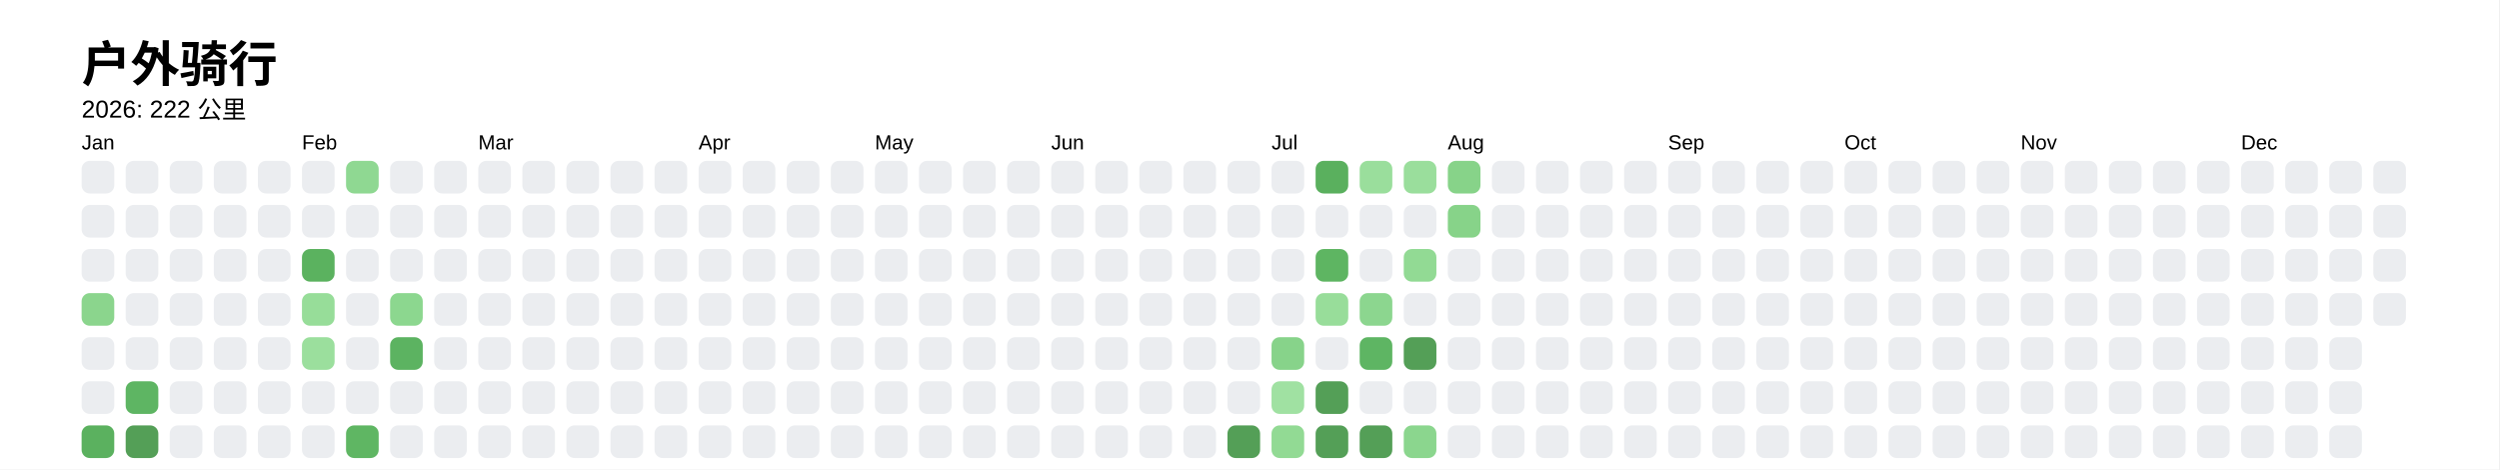
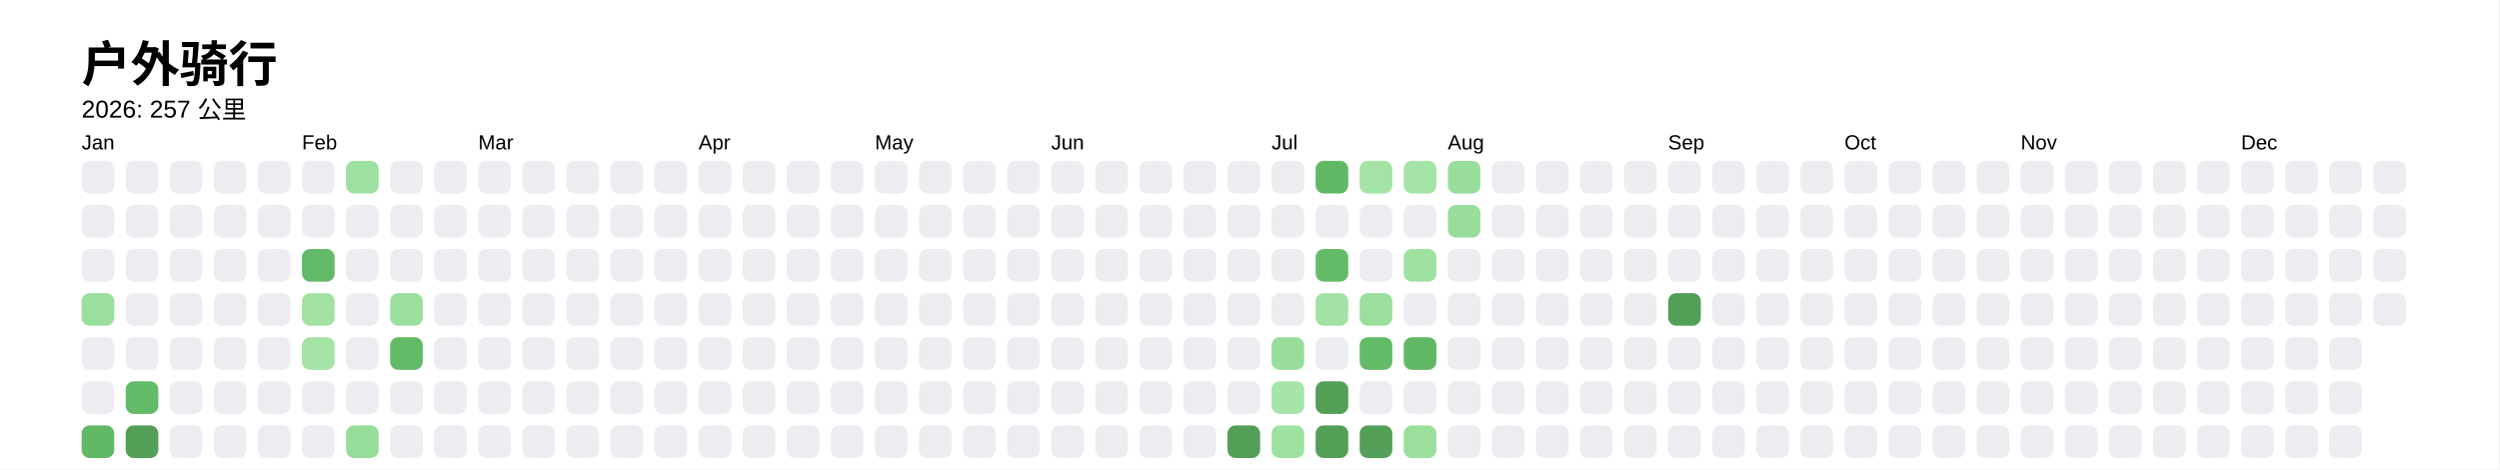
<svg xmlns="http://www.w3.org/2000/svg" baseProfile="full" height="57.5mm" version="1.1" viewBox="0,0,306.2,57.5" width="306.2mm">
  <defs />
  <rect fill="#FFFFFF" height="57.5" width="306.2" x="0" y="0" />
  <text fill="#000000" style="font-size:6px; font-family:Arial; font-weight:bold;" x="10" y="10">户外骑行</text>
-   <text fill="#000000" style="font-size:3px; font-family:Arial;" x="10" y="14.4">2026: 222 公里</text>
+   <text fill="#000000" style="font-size:3px; font-family:Arial;" x="10" y="14.4">2026: 257 公里</text>
  <text fill="#000000" style="font-size:2.5px; font-family:Arial" x="10" y="18.3">Jan</text>
  <rect fill="#EBEDF0" height="4" rx="1" ry="1" width="4" x="10" y="19.7" />
  <rect fill="#EBEDF0" height="4" rx="1" ry="1" width="4" x="10" y="25.1" />
  <rect fill="#EBEDF0" height="4" rx="1" ry="1" width="4" x="10" y="30.5" />
-   <rect fill="#8bd58d" height="4" rx="1" ry="1" width="4" x="10" y="35.9" />
+   <rect fill="#9adf9d" height="4" rx="1" ry="1" width="4" x="10" y="35.9" />
  <rect fill="#EBEDF0" height="4" rx="1" ry="1" width="4" x="10" y="41.3" />
  <rect fill="#EBEDF0" height="4" rx="1" ry="1" width="4" x="10" y="46.7" />
-   <rect fill="#5bb15f" height="4" rx="1" ry="1" width="4" x="10" y="52.1" />
+   <rect fill="#61b966" height="4" rx="1" ry="1" width="4" x="10" y="52.1" />
  <rect fill="#EBEDF0" height="4" rx="1" ry="1" width="4" x="15.4" y="19.7" />
  <rect fill="#EBEDF0" height="4" rx="1" ry="1" width="4" x="15.4" y="25.1" />
  <rect fill="#EBEDF0" height="4" rx="1" ry="1" width="4" x="15.4" y="30.5" />
  <rect fill="#EBEDF0" height="4" rx="1" ry="1" width="4" x="15.4" y="35.9" />
  <rect fill="#EBEDF0" height="4" rx="1" ry="1" width="4" x="15.4" y="41.3" />
-   <rect fill="#5eb563" height="4" rx="1" ry="1" width="4" x="15.4" y="46.7" />
+   <rect fill="#63bb68" height="4" rx="1" ry="1" width="4" x="15.4" y="46.7" />
  <rect fill="#549F57" height="4" rx="1" ry="1" width="4" x="15.4" y="52.1" />
  <rect fill="#EBEDF0" height="4" rx="1" ry="1" width="4" x="20.8" y="19.7" />
  <rect fill="#EBEDF0" height="4" rx="1" ry="1" width="4" x="20.8" y="25.1" />
  <rect fill="#EBEDF0" height="4" rx="1" ry="1" width="4" x="20.8" y="30.5" />
  <rect fill="#EBEDF0" height="4" rx="1" ry="1" width="4" x="20.8" y="35.9" />
  <rect fill="#EBEDF0" height="4" rx="1" ry="1" width="4" x="20.8" y="41.3" />
  <rect fill="#EBEDF0" height="4" rx="1" ry="1" width="4" x="20.8" y="46.7" />
  <rect fill="#EBEDF0" height="4" rx="1" ry="1" width="4" x="20.8" y="52.1" />
  <rect fill="#EBEDF0" height="4" rx="1" ry="1" width="4" x="26.2" y="19.7" />
  <rect fill="#EBEDF0" height="4" rx="1" ry="1" width="4" x="26.2" y="25.1" />
  <rect fill="#EBEDF0" height="4" rx="1" ry="1" width="4" x="26.2" y="30.5" />
  <rect fill="#EBEDF0" height="4" rx="1" ry="1" width="4" x="26.2" y="35.9" />
  <rect fill="#EBEDF0" height="4" rx="1" ry="1" width="4" x="26.2" y="41.3" />
  <rect fill="#EBEDF0" height="4" rx="1" ry="1" width="4" x="26.2" y="46.7" />
  <rect fill="#EBEDF0" height="4" rx="1" ry="1" width="4" x="26.2" y="52.1" />
  <rect fill="#EBEDF0" height="4" rx="1" ry="1" width="4" x="31.6" y="19.7" />
  <rect fill="#EBEDF0" height="4" rx="1" ry="1" width="4" x="31.6" y="25.1" />
  <rect fill="#EBEDF0" height="4" rx="1" ry="1" width="4" x="31.6" y="30.5" />
  <rect fill="#EBEDF0" height="4" rx="1" ry="1" width="4" x="31.6" y="35.9" />
  <rect fill="#EBEDF0" height="4" rx="1" ry="1" width="4" x="31.6" y="41.3" />
  <rect fill="#EBEDF0" height="4" rx="1" ry="1" width="4" x="31.6" y="46.7" />
  <rect fill="#EBEDF0" height="4" rx="1" ry="1" width="4" x="31.6" y="52.1" />
  <text fill="#000000" style="font-size:2.5px; font-family:Arial" x="37.0" y="18.3">Feb</text>
  <rect fill="#EBEDF0" height="4" rx="1" ry="1" width="4" x="37.0" y="19.7" />
  <rect fill="#EBEDF0" height="4" rx="1" ry="1" width="4" x="37.0" y="25.1" />
-   <rect fill="#5bb25f" height="4" rx="1" ry="1" width="4" x="37.0" y="30.5" />
-   <rect fill="#97dd99" height="4" rx="1" ry="1" width="4" x="37.0" y="35.9" />
-   <rect fill="#9bdf9d" height="4" rx="1" ry="1" width="4" x="37.0" y="41.3" />
+   <rect fill="#62b966" height="4" rx="1" ry="1" width="4" x="37.0" y="30.5" />
+   <rect fill="#a1e2a3" height="4" rx="1" ry="1" width="4" x="37.0" y="35.9" />
+   <rect fill="#a3e3a5" height="4" rx="1" ry="1" width="4" x="37.0" y="41.3" />
  <rect fill="#EBEDF0" height="4" rx="1" ry="1" width="4" x="37.0" y="46.7" />
  <rect fill="#EBEDF0" height="4" rx="1" ry="1" width="4" x="37.0" y="52.1" />
-   <rect fill="#8fd892" height="4" rx="1" ry="1" width="4" x="42.4" y="19.7" />
+   <rect fill="#9de09f" height="4" rx="1" ry="1" width="4" x="42.4" y="19.7" />
  <rect fill="#EBEDF0" height="4" rx="1" ry="1" width="4" x="42.4" y="25.1" />
  <rect fill="#EBEDF0" height="4" rx="1" ry="1" width="4" x="42.4" y="30.5" />
  <rect fill="#EBEDF0" height="4" rx="1" ry="1" width="4" x="42.4" y="35.9" />
  <rect fill="#EBEDF0" height="4" rx="1" ry="1" width="4" x="42.4" y="41.3" />
  <rect fill="#EBEDF0" height="4" rx="1" ry="1" width="4" x="42.4" y="46.7" />
-   <rect fill="#5fb663" height="4" rx="1" ry="1" width="4" x="42.4" y="52.1" />
+   <rect fill="#97dd9a" height="4" rx="1" ry="1" width="4" x="42.4" y="52.1" />
  <rect fill="#EBEDF0" height="4" rx="1" ry="1" width="4" x="47.8" y="19.7" />
  <rect fill="#EBEDF0" height="4" rx="1" ry="1" width="4" x="47.8" y="25.1" />
  <rect fill="#EBEDF0" height="4" rx="1" ry="1" width="4" x="47.8" y="30.5" />
-   <rect fill="#8cd78f" height="4" rx="1" ry="1" width="4" x="47.8" y="35.9" />
-   <rect fill="#5cb361" height="4" rx="1" ry="1" width="4" x="47.8" y="41.3" />
+   <rect fill="#9bdf9e" height="4" rx="1" ry="1" width="4" x="47.8" y="35.9" />
+   <rect fill="#62ba67" height="4" rx="1" ry="1" width="4" x="47.8" y="41.3" />
  <rect fill="#EBEDF0" height="4" rx="1" ry="1" width="4" x="47.8" y="46.7" />
  <rect fill="#EBEDF0" height="4" rx="1" ry="1" width="4" x="47.8" y="52.1" />
  <rect fill="#EBEDF0" height="4" rx="1" ry="1" width="4" x="53.2" y="19.7" />
  <rect fill="#EBEDF0" height="4" rx="1" ry="1" width="4" x="53.2" y="25.1" />
  <rect fill="#EBEDF0" height="4" rx="1" ry="1" width="4" x="53.2" y="30.5" />
  <rect fill="#EBEDF0" height="4" rx="1" ry="1" width="4" x="53.2" y="35.9" />
  <rect fill="#EBEDF0" height="4" rx="1" ry="1" width="4" x="53.2" y="41.3" />
  <rect fill="#EBEDF0" height="4" rx="1" ry="1" width="4" x="53.2" y="46.7" />
  <rect fill="#EBEDF0" height="4" rx="1" ry="1" width="4" x="53.2" y="52.1" />
  <text fill="#000000" style="font-size:2.5px; font-family:Arial" x="58.6" y="18.3">Mar</text>
  <rect fill="#EBEDF0" height="4" rx="1" ry="1" width="4" x="58.6" y="19.7" />
  <rect fill="#EBEDF0" height="4" rx="1" ry="1" width="4" x="58.6" y="25.1" />
  <rect fill="#EBEDF0" height="4" rx="1" ry="1" width="4" x="58.6" y="30.5" />
  <rect fill="#EBEDF0" height="4" rx="1" ry="1" width="4" x="58.6" y="35.9" />
  <rect fill="#EBEDF0" height="4" rx="1" ry="1" width="4" x="58.6" y="41.3" />
  <rect fill="#EBEDF0" height="4" rx="1" ry="1" width="4" x="58.6" y="46.7" />
  <rect fill="#EBEDF0" height="4" rx="1" ry="1" width="4" x="58.6" y="52.1" />
  <rect fill="#EBEDF0" height="4" rx="1" ry="1" width="4" x="64" y="19.7" />
  <rect fill="#EBEDF0" height="4" rx="1" ry="1" width="4" x="64" y="25.1" />
  <rect fill="#EBEDF0" height="4" rx="1" ry="1" width="4" x="64" y="30.5" />
  <rect fill="#EBEDF0" height="4" rx="1" ry="1" width="4" x="64" y="35.9" />
  <rect fill="#EBEDF0" height="4" rx="1" ry="1" width="4" x="64" y="41.3" />
  <rect fill="#EBEDF0" height="4" rx="1" ry="1" width="4" x="64" y="46.7" />
  <rect fill="#EBEDF0" height="4" rx="1" ry="1" width="4" x="64" y="52.1" />
  <rect fill="#EBEDF0" height="4" rx="1" ry="1" width="4" x="69.4" y="19.7" />
  <rect fill="#EBEDF0" height="4" rx="1" ry="1" width="4" x="69.4" y="25.1" />
  <rect fill="#EBEDF0" height="4" rx="1" ry="1" width="4" x="69.4" y="30.5" />
  <rect fill="#EBEDF0" height="4" rx="1" ry="1" width="4" x="69.4" y="35.9" />
  <rect fill="#EBEDF0" height="4" rx="1" ry="1" width="4" x="69.4" y="41.3" />
  <rect fill="#EBEDF0" height="4" rx="1" ry="1" width="4" x="69.4" y="46.7" />
  <rect fill="#EBEDF0" height="4" rx="1" ry="1" width="4" x="69.4" y="52.1" />
  <rect fill="#EBEDF0" height="4" rx="1" ry="1" width="4" x="74.8" y="19.7" />
  <rect fill="#EBEDF0" height="4" rx="1" ry="1" width="4" x="74.8" y="25.1" />
  <rect fill="#EBEDF0" height="4" rx="1" ry="1" width="4" x="74.8" y="30.5" />
  <rect fill="#EBEDF0" height="4" rx="1" ry="1" width="4" x="74.8" y="35.9" />
  <rect fill="#EBEDF0" height="4" rx="1" ry="1" width="4" x="74.8" y="41.3" />
  <rect fill="#EBEDF0" height="4" rx="1" ry="1" width="4" x="74.8" y="46.7" />
  <rect fill="#EBEDF0" height="4" rx="1" ry="1" width="4" x="74.8" y="52.1" />
  <rect fill="#EBEDF0" height="4" rx="1" ry="1" width="4" x="80.2" y="19.7" />
  <rect fill="#EBEDF0" height="4" rx="1" ry="1" width="4" x="80.2" y="25.1" />
  <rect fill="#EBEDF0" height="4" rx="1" ry="1" width="4" x="80.2" y="30.5" />
  <rect fill="#EBEDF0" height="4" rx="1" ry="1" width="4" x="80.2" y="35.9" />
  <rect fill="#EBEDF0" height="4" rx="1" ry="1" width="4" x="80.2" y="41.3" />
  <rect fill="#EBEDF0" height="4" rx="1" ry="1" width="4" x="80.2" y="46.7" />
  <rect fill="#EBEDF0" height="4" rx="1" ry="1" width="4" x="80.2" y="52.1" />
  <text fill="#000000" style="font-size:2.5px; font-family:Arial" x="85.6" y="18.3">Apr</text>
  <rect fill="#EBEDF0" height="4" rx="1" ry="1" width="4" x="85.6" y="19.7" />
  <rect fill="#EBEDF0" height="4" rx="1" ry="1" width="4" x="85.6" y="25.1" />
  <rect fill="#EBEDF0" height="4" rx="1" ry="1" width="4" x="85.6" y="30.5" />
  <rect fill="#EBEDF0" height="4" rx="1" ry="1" width="4" x="85.6" y="35.9" />
  <rect fill="#EBEDF0" height="4" rx="1" ry="1" width="4" x="85.6" y="41.3" />
  <rect fill="#EBEDF0" height="4" rx="1" ry="1" width="4" x="85.6" y="46.7" />
  <rect fill="#EBEDF0" height="4" rx="1" ry="1" width="4" x="85.6" y="52.1" />
  <rect fill="#EBEDF0" height="4" rx="1" ry="1" width="4" x="91" y="19.7" />
  <rect fill="#EBEDF0" height="4" rx="1" ry="1" width="4" x="91" y="25.1" />
  <rect fill="#EBEDF0" height="4" rx="1" ry="1" width="4" x="91" y="30.5" />
  <rect fill="#EBEDF0" height="4" rx="1" ry="1" width="4" x="91" y="35.9" />
  <rect fill="#EBEDF0" height="4" rx="1" ry="1" width="4" x="91" y="41.3" />
  <rect fill="#EBEDF0" height="4" rx="1" ry="1" width="4" x="91" y="46.7" />
  <rect fill="#EBEDF0" height="4" rx="1" ry="1" width="4" x="91" y="52.1" />
  <rect fill="#EBEDF0" height="4" rx="1" ry="1" width="4" x="96.4" y="19.7" />
  <rect fill="#EBEDF0" height="4" rx="1" ry="1" width="4" x="96.4" y="25.1" />
  <rect fill="#EBEDF0" height="4" rx="1" ry="1" width="4" x="96.4" y="30.5" />
  <rect fill="#EBEDF0" height="4" rx="1" ry="1" width="4" x="96.4" y="35.9" />
  <rect fill="#EBEDF0" height="4" rx="1" ry="1" width="4" x="96.4" y="41.3" />
  <rect fill="#EBEDF0" height="4" rx="1" ry="1" width="4" x="96.4" y="46.7" />
  <rect fill="#EBEDF0" height="4" rx="1" ry="1" width="4" x="96.4" y="52.1" />
  <rect fill="#EBEDF0" height="4" rx="1" ry="1" width="4" x="101.8" y="19.7" />
  <rect fill="#EBEDF0" height="4" rx="1" ry="1" width="4" x="101.8" y="25.1" />
  <rect fill="#EBEDF0" height="4" rx="1" ry="1" width="4" x="101.8" y="30.5" />
  <rect fill="#EBEDF0" height="4" rx="1" ry="1" width="4" x="101.8" y="35.9" />
  <rect fill="#EBEDF0" height="4" rx="1" ry="1" width="4" x="101.8" y="41.3" />
  <rect fill="#EBEDF0" height="4" rx="1" ry="1" width="4" x="101.8" y="46.7" />
  <rect fill="#EBEDF0" height="4" rx="1" ry="1" width="4" x="101.8" y="52.1" />
  <text fill="#000000" style="font-size:2.5px; font-family:Arial" x="107.2" y="18.3">May</text>
  <rect fill="#EBEDF0" height="4" rx="1" ry="1" width="4" x="107.2" y="19.7" />
  <rect fill="#EBEDF0" height="4" rx="1" ry="1" width="4" x="107.2" y="25.1" />
  <rect fill="#EBEDF0" height="4" rx="1" ry="1" width="4" x="107.2" y="30.5" />
  <rect fill="#EBEDF0" height="4" rx="1" ry="1" width="4" x="107.2" y="35.9" />
  <rect fill="#EBEDF0" height="4" rx="1" ry="1" width="4" x="107.2" y="41.3" />
  <rect fill="#EBEDF0" height="4" rx="1" ry="1" width="4" x="107.2" y="46.7" />
  <rect fill="#EBEDF0" height="4" rx="1" ry="1" width="4" x="107.2" y="52.1" />
  <rect fill="#EBEDF0" height="4" rx="1" ry="1" width="4" x="112.6" y="19.7" />
  <rect fill="#EBEDF0" height="4" rx="1" ry="1" width="4" x="112.6" y="25.1" />
  <rect fill="#EBEDF0" height="4" rx="1" ry="1" width="4" x="112.6" y="30.5" />
  <rect fill="#EBEDF0" height="4" rx="1" ry="1" width="4" x="112.6" y="35.9" />
  <rect fill="#EBEDF0" height="4" rx="1" ry="1" width="4" x="112.6" y="41.3" />
  <rect fill="#EBEDF0" height="4" rx="1" ry="1" width="4" x="112.6" y="46.7" />
  <rect fill="#EBEDF0" height="4" rx="1" ry="1" width="4" x="112.6" y="52.1" />
  <rect fill="#EBEDF0" height="4" rx="1" ry="1" width="4" x="118" y="19.7" />
  <rect fill="#EBEDF0" height="4" rx="1" ry="1" width="4" x="118" y="25.1" />
  <rect fill="#EBEDF0" height="4" rx="1" ry="1" width="4" x="118" y="30.5" />
  <rect fill="#EBEDF0" height="4" rx="1" ry="1" width="4" x="118" y="35.9" />
  <rect fill="#EBEDF0" height="4" rx="1" ry="1" width="4" x="118" y="41.3" />
  <rect fill="#EBEDF0" height="4" rx="1" ry="1" width="4" x="118" y="46.7" />
  <rect fill="#EBEDF0" height="4" rx="1" ry="1" width="4" x="118" y="52.1" />
  <rect fill="#EBEDF0" height="4" rx="1" ry="1" width="4" x="123.4" y="19.7" />
  <rect fill="#EBEDF0" height="4" rx="1" ry="1" width="4" x="123.4" y="25.1" />
  <rect fill="#EBEDF0" height="4" rx="1" ry="1" width="4" x="123.4" y="30.5" />
  <rect fill="#EBEDF0" height="4" rx="1" ry="1" width="4" x="123.4" y="35.9" />
  <rect fill="#EBEDF0" height="4" rx="1" ry="1" width="4" x="123.4" y="41.3" />
  <rect fill="#EBEDF0" height="4" rx="1" ry="1" width="4" x="123.4" y="46.7" />
  <rect fill="#EBEDF0" height="4" rx="1" ry="1" width="4" x="123.4" y="52.1" />
  <text fill="#000000" style="font-size:2.5px; font-family:Arial" x="128.8" y="18.3">Jun</text>
  <rect fill="#EBEDF0" height="4" rx="1" ry="1" width="4" x="128.8" y="19.7" />
  <rect fill="#EBEDF0" height="4" rx="1" ry="1" width="4" x="128.8" y="25.1" />
  <rect fill="#EBEDF0" height="4" rx="1" ry="1" width="4" x="128.8" y="30.5" />
  <rect fill="#EBEDF0" height="4" rx="1" ry="1" width="4" x="128.8" y="35.9" />
  <rect fill="#EBEDF0" height="4" rx="1" ry="1" width="4" x="128.8" y="41.3" />
  <rect fill="#EBEDF0" height="4" rx="1" ry="1" width="4" x="128.8" y="46.7" />
  <rect fill="#EBEDF0" height="4" rx="1" ry="1" width="4" x="128.8" y="52.1" />
  <rect fill="#EBEDF0" height="4" rx="1" ry="1" width="4" x="134.2" y="19.7" />
  <rect fill="#EBEDF0" height="4" rx="1" ry="1" width="4" x="134.2" y="25.1" />
  <rect fill="#EBEDF0" height="4" rx="1" ry="1" width="4" x="134.2" y="30.5" />
  <rect fill="#EBEDF0" height="4" rx="1" ry="1" width="4" x="134.2" y="35.9" />
  <rect fill="#EBEDF0" height="4" rx="1" ry="1" width="4" x="134.2" y="41.3" />
  <rect fill="#EBEDF0" height="4" rx="1" ry="1" width="4" x="134.2" y="46.7" />
  <rect fill="#EBEDF0" height="4" rx="1" ry="1" width="4" x="134.2" y="52.1" />
  <rect fill="#EBEDF0" height="4" rx="1" ry="1" width="4" x="139.6" y="19.7" />
  <rect fill="#EBEDF0" height="4" rx="1" ry="1" width="4" x="139.6" y="25.1" />
  <rect fill="#EBEDF0" height="4" rx="1" ry="1" width="4" x="139.6" y="30.5" />
  <rect fill="#EBEDF0" height="4" rx="1" ry="1" width="4" x="139.6" y="35.9" />
  <rect fill="#EBEDF0" height="4" rx="1" ry="1" width="4" x="139.6" y="41.3" />
  <rect fill="#EBEDF0" height="4" rx="1" ry="1" width="4" x="139.6" y="46.7" />
  <rect fill="#EBEDF0" height="4" rx="1" ry="1" width="4" x="139.6" y="52.1" />
  <rect fill="#EBEDF0" height="4" rx="1" ry="1" width="4" x="145" y="19.7" />
  <rect fill="#EBEDF0" height="4" rx="1" ry="1" width="4" x="145" y="25.1" />
  <rect fill="#EBEDF0" height="4" rx="1" ry="1" width="4" x="145" y="30.5" />
  <rect fill="#EBEDF0" height="4" rx="1" ry="1" width="4" x="145" y="35.9" />
  <rect fill="#EBEDF0" height="4" rx="1" ry="1" width="4" x="145" y="41.3" />
  <rect fill="#EBEDF0" height="4" rx="1" ry="1" width="4" x="145" y="46.7" />
  <rect fill="#EBEDF0" height="4" rx="1" ry="1" width="4" x="145" y="52.1" />
  <rect fill="#EBEDF0" height="4" rx="1" ry="1" width="4" x="150.4" y="19.7" />
  <rect fill="#EBEDF0" height="4" rx="1" ry="1" width="4" x="150.4" y="25.1" />
  <rect fill="#EBEDF0" height="4" rx="1" ry="1" width="4" x="150.4" y="30.5" />
  <rect fill="#EBEDF0" height="4" rx="1" ry="1" width="4" x="150.4" y="35.9" />
  <rect fill="#EBEDF0" height="4" rx="1" ry="1" width="4" x="150.4" y="41.3" />
  <rect fill="#EBEDF0" height="4" rx="1" ry="1" width="4" x="150.4" y="46.7" />
  <rect fill="#549F57" height="4" rx="1" ry="1" width="4" x="150.4" y="52.1" />
  <text fill="#000000" style="font-size:2.5px; font-family:Arial" x="155.8" y="18.3">Jul</text>
  <rect fill="#EBEDF0" height="4" rx="1" ry="1" width="4" x="155.8" y="19.7" />
  <rect fill="#EBEDF0" height="4" rx="1" ry="1" width="4" x="155.8" y="25.1" />
  <rect fill="#EBEDF0" height="4" rx="1" ry="1" width="4" x="155.8" y="30.5" />
  <rect fill="#EBEDF0" height="4" rx="1" ry="1" width="4" x="155.8" y="35.9" />
-   <rect fill="#87d38a" height="4" rx="1" ry="1" width="4" x="155.8" y="41.3" />
-   <rect fill="#a0e1a2" height="4" rx="1" ry="1" width="4" x="155.8" y="46.7" />
-   <rect fill="#92da94" height="4" rx="1" ry="1" width="4" x="155.8" y="52.1" />
-   <rect fill="#5ab05e" height="4" rx="1" ry="1" width="4" x="161.2" y="19.7" />
+   <rect fill="#98dd9b" height="4" rx="1" ry="1" width="4" x="155.8" y="41.3" />
+   <rect fill="#a6e4a8" height="4" rx="1" ry="1" width="4" x="155.8" y="46.7" />
+   <rect fill="#9ee1a1" height="4" rx="1" ry="1" width="4" x="155.8" y="52.1" />
+   <rect fill="#61b966" height="4" rx="1" ry="1" width="4" x="161.2" y="19.7" />
  <rect fill="#EBEDF0" height="4" rx="1" ry="1" width="4" x="161.2" y="25.1" />
-   <rect fill="#5eb562" height="4" rx="1" ry="1" width="4" x="161.2" y="30.5" />
-   <rect fill="#98dd9a" height="4" rx="1" ry="1" width="4" x="161.2" y="35.9" />
+   <rect fill="#63bb68" height="4" rx="1" ry="1" width="4" x="161.2" y="30.5" />
+   <rect fill="#a2e2a4" height="4" rx="1" ry="1" width="4" x="161.2" y="35.9" />
  <rect fill="#EBEDF0" height="4" rx="1" ry="1" width="4" x="161.2" y="41.3" />
  <rect fill="#549F57" height="4" rx="1" ry="1" width="4" x="161.2" y="46.7" />
  <rect fill="#549F57" height="4" rx="1" ry="1" width="4" x="161.2" y="52.1" />
-   <rect fill="#9ade9c" height="4" rx="1" ry="1" width="4" x="166.6" y="19.7" />
+   <rect fill="#a3e3a5" height="4" rx="1" ry="1" width="4" x="166.6" y="19.7" />
  <rect fill="#EBEDF0" height="4" rx="1" ry="1" width="4" x="166.6" y="25.1" />
  <rect fill="#EBEDF0" height="4" rx="1" ry="1" width="4" x="166.6" y="30.5" />
-   <rect fill="#8cd68f" height="4" rx="1" ry="1" width="4" x="166.6" y="35.9" />
-   <rect fill="#5eb563" height="4" rx="1" ry="1" width="4" x="166.6" y="41.3" />
+   <rect fill="#9bdf9e" height="4" rx="1" ry="1" width="4" x="166.6" y="35.9" />
+   <rect fill="#63bb68" height="4" rx="1" ry="1" width="4" x="166.6" y="41.3" />
  <rect fill="#EBEDF0" height="4" rx="1" ry="1" width="4" x="166.6" y="46.7" />
  <rect fill="#549F57" height="4" rx="1" ry="1" width="4" x="166.6" y="52.1" />
-   <rect fill="#9ade9c" height="4" rx="1" ry="1" width="4" x="172" y="19.7" />
+   <rect fill="#a3e3a5" height="4" rx="1" ry="1" width="4" x="172" y="19.7" />
  <rect fill="#EBEDF0" height="4" rx="1" ry="1" width="4" x="172" y="25.1" />
-   <rect fill="#92da94" height="4" rx="1" ry="1" width="4" x="172" y="30.5" />
+   <rect fill="#9ee1a1" height="4" rx="1" ry="1" width="4" x="172" y="30.5" />
  <rect fill="#EBEDF0" height="4" rx="1" ry="1" width="4" x="172" y="35.9" />
-   <rect fill="#549F57" height="4" rx="1" ry="1" width="4" x="172" y="41.3" />
+   <rect fill="#61b865" height="4" rx="1" ry="1" width="4" x="172" y="41.3" />
  <rect fill="#EBEDF0" height="4" rx="1" ry="1" width="4" x="172" y="46.7" />
-   <rect fill="#8bd68e" height="4" rx="1" ry="1" width="4" x="172" y="52.1" />
+   <rect fill="#9bdf9d" height="4" rx="1" ry="1" width="4" x="172" y="52.1" />
  <text fill="#000000" style="font-size:2.5px; font-family:Arial" x="177.4" y="18.3">Aug</text>
-   <rect fill="#87d389" height="4" rx="1" ry="1" width="4" x="177.4" y="19.7" />
-   <rect fill="#87d389" height="4" rx="1" ry="1" width="4" x="177.4" y="25.1" />
+   <rect fill="#98dd9b" height="4" rx="1" ry="1" width="4" x="177.4" y="19.7" />
+   <rect fill="#98dd9b" height="4" rx="1" ry="1" width="4" x="177.4" y="25.1" />
  <rect fill="#EBEDF0" height="4" rx="1" ry="1" width="4" x="177.4" y="30.5" />
  <rect fill="#EBEDF0" height="4" rx="1" ry="1" width="4" x="177.4" y="35.9" />
  <rect fill="#EBEDF0" height="4" rx="1" ry="1" width="4" x="177.4" y="41.3" />
  <rect fill="#EBEDF0" height="4" rx="1" ry="1" width="4" x="177.4" y="46.7" />
  <rect fill="#EBEDF0" height="4" rx="1" ry="1" width="4" x="177.4" y="52.1" />
  <rect fill="#EBEDF0" height="4" rx="1" ry="1" width="4" x="182.8" y="19.7" />
  <rect fill="#EBEDF0" height="4" rx="1" ry="1" width="4" x="182.8" y="25.1" />
  <rect fill="#EBEDF0" height="4" rx="1" ry="1" width="4" x="182.8" y="30.5" />
  <rect fill="#EBEDF0" height="4" rx="1" ry="1" width="4" x="182.8" y="35.9" />
  <rect fill="#EBEDF0" height="4" rx="1" ry="1" width="4" x="182.8" y="41.3" />
  <rect fill="#EBEDF0" height="4" rx="1" ry="1" width="4" x="182.8" y="46.7" />
  <rect fill="#EBEDF0" height="4" rx="1" ry="1" width="4" x="182.8" y="52.1" />
  <rect fill="#EBEDF0" height="4" rx="1" ry="1" width="4" x="188.2" y="19.7" />
  <rect fill="#EBEDF0" height="4" rx="1" ry="1" width="4" x="188.2" y="25.1" />
  <rect fill="#EBEDF0" height="4" rx="1" ry="1" width="4" x="188.2" y="30.5" />
  <rect fill="#EBEDF0" height="4" rx="1" ry="1" width="4" x="188.2" y="35.9" />
  <rect fill="#EBEDF0" height="4" rx="1" ry="1" width="4" x="188.2" y="41.3" />
  <rect fill="#EBEDF0" height="4" rx="1" ry="1" width="4" x="188.2" y="46.7" />
  <rect fill="#EBEDF0" height="4" rx="1" ry="1" width="4" x="188.2" y="52.1" />
  <rect fill="#EBEDF0" height="4" rx="1" ry="1" width="4" x="193.6" y="19.7" />
  <rect fill="#EBEDF0" height="4" rx="1" ry="1" width="4" x="193.6" y="25.1" />
  <rect fill="#EBEDF0" height="4" rx="1" ry="1" width="4" x="193.6" y="30.5" />
  <rect fill="#EBEDF0" height="4" rx="1" ry="1" width="4" x="193.6" y="35.9" />
  <rect fill="#EBEDF0" height="4" rx="1" ry="1" width="4" x="193.6" y="41.3" />
  <rect fill="#EBEDF0" height="4" rx="1" ry="1" width="4" x="193.6" y="46.7" />
  <rect fill="#EBEDF0" height="4" rx="1" ry="1" width="4" x="193.6" y="52.1" />
  <rect fill="#EBEDF0" height="4" rx="1" ry="1" width="4" x="199" y="19.7" />
  <rect fill="#EBEDF0" height="4" rx="1" ry="1" width="4" x="199" y="25.1" />
  <rect fill="#EBEDF0" height="4" rx="1" ry="1" width="4" x="199" y="30.5" />
  <rect fill="#EBEDF0" height="4" rx="1" ry="1" width="4" x="199" y="35.9" />
  <rect fill="#EBEDF0" height="4" rx="1" ry="1" width="4" x="199" y="41.3" />
  <rect fill="#EBEDF0" height="4" rx="1" ry="1" width="4" x="199" y="46.7" />
  <rect fill="#EBEDF0" height="4" rx="1" ry="1" width="4" x="199" y="52.1" />
  <text fill="#000000" style="font-size:2.5px; font-family:Arial" x="204.4" y="18.3">Sep</text>
  <rect fill="#EBEDF0" height="4" rx="1" ry="1" width="4" x="204.4" y="19.7" />
  <rect fill="#EBEDF0" height="4" rx="1" ry="1" width="4" x="204.4" y="25.1" />
  <rect fill="#EBEDF0" height="4" rx="1" ry="1" width="4" x="204.4" y="30.5" />
-   <rect fill="#EBEDF0" height="4" rx="1" ry="1" width="4" x="204.4" y="35.9" />
+   <rect fill="#549F57" height="4" rx="1" ry="1" width="4" x="204.4" y="35.9" />
  <rect fill="#EBEDF0" height="4" rx="1" ry="1" width="4" x="204.4" y="41.3" />
  <rect fill="#EBEDF0" height="4" rx="1" ry="1" width="4" x="204.4" y="46.7" />
  <rect fill="#EBEDF0" height="4" rx="1" ry="1" width="4" x="204.4" y="52.1" />
  <rect fill="#EBEDF0" height="4" rx="1" ry="1" width="4" x="209.8" y="19.7" />
  <rect fill="#EBEDF0" height="4" rx="1" ry="1" width="4" x="209.8" y="25.1" />
  <rect fill="#EBEDF0" height="4" rx="1" ry="1" width="4" x="209.8" y="30.5" />
  <rect fill="#EBEDF0" height="4" rx="1" ry="1" width="4" x="209.8" y="35.9" />
  <rect fill="#EBEDF0" height="4" rx="1" ry="1" width="4" x="209.8" y="41.3" />
  <rect fill="#EBEDF0" height="4" rx="1" ry="1" width="4" x="209.8" y="46.7" />
  <rect fill="#EBEDF0" height="4" rx="1" ry="1" width="4" x="209.8" y="52.1" />
  <rect fill="#EBEDF0" height="4" rx="1" ry="1" width="4" x="215.2" y="19.7" />
  <rect fill="#EBEDF0" height="4" rx="1" ry="1" width="4" x="215.2" y="25.1" />
  <rect fill="#EBEDF0" height="4" rx="1" ry="1" width="4" x="215.2" y="30.5" />
  <rect fill="#EBEDF0" height="4" rx="1" ry="1" width="4" x="215.2" y="35.9" />
  <rect fill="#EBEDF0" height="4" rx="1" ry="1" width="4" x="215.2" y="41.3" />
  <rect fill="#EBEDF0" height="4" rx="1" ry="1" width="4" x="215.2" y="46.7" />
  <rect fill="#EBEDF0" height="4" rx="1" ry="1" width="4" x="215.2" y="52.1" />
  <rect fill="#EBEDF0" height="4" rx="1" ry="1" width="4" x="220.6" y="19.7" />
  <rect fill="#EBEDF0" height="4" rx="1" ry="1" width="4" x="220.6" y="25.1" />
  <rect fill="#EBEDF0" height="4" rx="1" ry="1" width="4" x="220.6" y="30.5" />
  <rect fill="#EBEDF0" height="4" rx="1" ry="1" width="4" x="220.6" y="35.9" />
  <rect fill="#EBEDF0" height="4" rx="1" ry="1" width="4" x="220.6" y="41.3" />
  <rect fill="#EBEDF0" height="4" rx="1" ry="1" width="4" x="220.6" y="46.7" />
  <rect fill="#EBEDF0" height="4" rx="1" ry="1" width="4" x="220.6" y="52.1" />
  <text fill="#000000" style="font-size:2.5px; font-family:Arial" x="226" y="18.3">Oct</text>
  <rect fill="#EBEDF0" height="4" rx="1" ry="1" width="4" x="226" y="19.7" />
  <rect fill="#EBEDF0" height="4" rx="1" ry="1" width="4" x="226" y="25.1" />
  <rect fill="#EBEDF0" height="4" rx="1" ry="1" width="4" x="226" y="30.5" />
  <rect fill="#EBEDF0" height="4" rx="1" ry="1" width="4" x="226" y="35.9" />
  <rect fill="#EBEDF0" height="4" rx="1" ry="1" width="4" x="226" y="41.3" />
  <rect fill="#EBEDF0" height="4" rx="1" ry="1" width="4" x="226" y="46.7" />
  <rect fill="#EBEDF0" height="4" rx="1" ry="1" width="4" x="226" y="52.1" />
  <rect fill="#EBEDF0" height="4" rx="1" ry="1" width="4" x="231.4" y="19.7" />
  <rect fill="#EBEDF0" height="4" rx="1" ry="1" width="4" x="231.4" y="25.1" />
  <rect fill="#EBEDF0" height="4" rx="1" ry="1" width="4" x="231.4" y="30.5" />
  <rect fill="#EBEDF0" height="4" rx="1" ry="1" width="4" x="231.4" y="35.9" />
  <rect fill="#EBEDF0" height="4" rx="1" ry="1" width="4" x="231.4" y="41.3" />
  <rect fill="#EBEDF0" height="4" rx="1" ry="1" width="4" x="231.4" y="46.7" />
  <rect fill="#EBEDF0" height="4" rx="1" ry="1" width="4" x="231.4" y="52.1" />
  <rect fill="#EBEDF0" height="4" rx="1" ry="1" width="4" x="236.8" y="19.7" />
  <rect fill="#EBEDF0" height="4" rx="1" ry="1" width="4" x="236.8" y="25.1" />
  <rect fill="#EBEDF0" height="4" rx="1" ry="1" width="4" x="236.8" y="30.5" />
  <rect fill="#EBEDF0" height="4" rx="1" ry="1" width="4" x="236.8" y="35.9" />
  <rect fill="#EBEDF0" height="4" rx="1" ry="1" width="4" x="236.8" y="41.3" />
  <rect fill="#EBEDF0" height="4" rx="1" ry="1" width="4" x="236.8" y="46.7" />
  <rect fill="#EBEDF0" height="4" rx="1" ry="1" width="4" x="236.8" y="52.1" />
  <rect fill="#EBEDF0" height="4" rx="1" ry="1" width="4" x="242.2" y="19.7" />
  <rect fill="#EBEDF0" height="4" rx="1" ry="1" width="4" x="242.2" y="25.1" />
  <rect fill="#EBEDF0" height="4" rx="1" ry="1" width="4" x="242.2" y="30.5" />
  <rect fill="#EBEDF0" height="4" rx="1" ry="1" width="4" x="242.2" y="35.9" />
  <rect fill="#EBEDF0" height="4" rx="1" ry="1" width="4" x="242.2" y="41.3" />
  <rect fill="#EBEDF0" height="4" rx="1" ry="1" width="4" x="242.2" y="46.7" />
  <rect fill="#EBEDF0" height="4" rx="1" ry="1" width="4" x="242.2" y="52.1" />
  <text fill="#000000" style="font-size:2.5px; font-family:Arial" x="247.6" y="18.3">Nov</text>
  <rect fill="#EBEDF0" height="4" rx="1" ry="1" width="4" x="247.6" y="19.7" />
  <rect fill="#EBEDF0" height="4" rx="1" ry="1" width="4" x="247.6" y="25.1" />
  <rect fill="#EBEDF0" height="4" rx="1" ry="1" width="4" x="247.6" y="30.5" />
  <rect fill="#EBEDF0" height="4" rx="1" ry="1" width="4" x="247.6" y="35.9" />
  <rect fill="#EBEDF0" height="4" rx="1" ry="1" width="4" x="247.6" y="41.3" />
  <rect fill="#EBEDF0" height="4" rx="1" ry="1" width="4" x="247.6" y="46.7" />
  <rect fill="#EBEDF0" height="4" rx="1" ry="1" width="4" x="247.6" y="52.1" />
  <rect fill="#EBEDF0" height="4" rx="1" ry="1" width="4" x="253" y="19.7" />
  <rect fill="#EBEDF0" height="4" rx="1" ry="1" width="4" x="253" y="25.1" />
  <rect fill="#EBEDF0" height="4" rx="1" ry="1" width="4" x="253" y="30.5" />
  <rect fill="#EBEDF0" height="4" rx="1" ry="1" width="4" x="253" y="35.9" />
  <rect fill="#EBEDF0" height="4" rx="1" ry="1" width="4" x="253" y="41.3" />
  <rect fill="#EBEDF0" height="4" rx="1" ry="1" width="4" x="253" y="46.7" />
  <rect fill="#EBEDF0" height="4" rx="1" ry="1" width="4" x="253" y="52.1" />
  <rect fill="#EBEDF0" height="4" rx="1" ry="1" width="4" x="258.4" y="19.7" />
  <rect fill="#EBEDF0" height="4" rx="1" ry="1" width="4" x="258.4" y="25.1" />
  <rect fill="#EBEDF0" height="4" rx="1" ry="1" width="4" x="258.4" y="30.5" />
  <rect fill="#EBEDF0" height="4" rx="1" ry="1" width="4" x="258.4" y="35.9" />
  <rect fill="#EBEDF0" height="4" rx="1" ry="1" width="4" x="258.4" y="41.3" />
  <rect fill="#EBEDF0" height="4" rx="1" ry="1" width="4" x="258.4" y="46.7" />
  <rect fill="#EBEDF0" height="4" rx="1" ry="1" width="4" x="258.4" y="52.1" />
  <rect fill="#EBEDF0" height="4" rx="1" ry="1" width="4" x="263.8" y="19.7" />
  <rect fill="#EBEDF0" height="4" rx="1" ry="1" width="4" x="263.8" y="25.1" />
  <rect fill="#EBEDF0" height="4" rx="1" ry="1" width="4" x="263.8" y="30.5" />
  <rect fill="#EBEDF0" height="4" rx="1" ry="1" width="4" x="263.8" y="35.9" />
  <rect fill="#EBEDF0" height="4" rx="1" ry="1" width="4" x="263.8" y="41.3" />
  <rect fill="#EBEDF0" height="4" rx="1" ry="1" width="4" x="263.8" y="46.7" />
  <rect fill="#EBEDF0" height="4" rx="1" ry="1" width="4" x="263.8" y="52.1" />
  <rect fill="#EBEDF0" height="4" rx="1" ry="1" width="4" x="269.2" y="19.7" />
  <rect fill="#EBEDF0" height="4" rx="1" ry="1" width="4" x="269.2" y="25.1" />
  <rect fill="#EBEDF0" height="4" rx="1" ry="1" width="4" x="269.2" y="30.5" />
  <rect fill="#EBEDF0" height="4" rx="1" ry="1" width="4" x="269.2" y="35.9" />
  <rect fill="#EBEDF0" height="4" rx="1" ry="1" width="4" x="269.2" y="41.3" />
  <rect fill="#EBEDF0" height="4" rx="1" ry="1" width="4" x="269.2" y="46.7" />
  <rect fill="#EBEDF0" height="4" rx="1" ry="1" width="4" x="269.2" y="52.1" />
  <text fill="#000000" style="font-size:2.5px; font-family:Arial" x="274.6" y="18.3">Dec</text>
  <rect fill="#EBEDF0" height="4" rx="1" ry="1" width="4" x="274.6" y="19.7" />
  <rect fill="#EBEDF0" height="4" rx="1" ry="1" width="4" x="274.6" y="25.1" />
  <rect fill="#EBEDF0" height="4" rx="1" ry="1" width="4" x="274.6" y="30.5" />
  <rect fill="#EBEDF0" height="4" rx="1" ry="1" width="4" x="274.6" y="35.9" />
  <rect fill="#EBEDF0" height="4" rx="1" ry="1" width="4" x="274.6" y="41.3" />
  <rect fill="#EBEDF0" height="4" rx="1" ry="1" width="4" x="274.6" y="46.7" />
  <rect fill="#EBEDF0" height="4" rx="1" ry="1" width="4" x="274.6" y="52.1" />
  <rect fill="#EBEDF0" height="4" rx="1" ry="1" width="4" x="280" y="19.7" />
  <rect fill="#EBEDF0" height="4" rx="1" ry="1" width="4" x="280" y="25.1" />
  <rect fill="#EBEDF0" height="4" rx="1" ry="1" width="4" x="280" y="30.5" />
  <rect fill="#EBEDF0" height="4" rx="1" ry="1" width="4" x="280" y="35.9" />
  <rect fill="#EBEDF0" height="4" rx="1" ry="1" width="4" x="280" y="41.3" />
  <rect fill="#EBEDF0" height="4" rx="1" ry="1" width="4" x="280" y="46.7" />
  <rect fill="#EBEDF0" height="4" rx="1" ry="1" width="4" x="280" y="52.1" />
  <rect fill="#EBEDF0" height="4" rx="1" ry="1" width="4" x="285.4" y="19.7" />
  <rect fill="#EBEDF0" height="4" rx="1" ry="1" width="4" x="285.4" y="25.1" />
  <rect fill="#EBEDF0" height="4" rx="1" ry="1" width="4" x="285.4" y="30.5" />
  <rect fill="#EBEDF0" height="4" rx="1" ry="1" width="4" x="285.4" y="35.9" />
  <rect fill="#EBEDF0" height="4" rx="1" ry="1" width="4" x="285.4" y="41.3" />
  <rect fill="#EBEDF0" height="4" rx="1" ry="1" width="4" x="285.4" y="46.7" />
  <rect fill="#EBEDF0" height="4" rx="1" ry="1" width="4" x="285.4" y="52.1" />
  <rect fill="#EBEDF0" height="4" rx="1" ry="1" width="4" x="290.8" y="19.7" />
  <rect fill="#EBEDF0" height="4" rx="1" ry="1" width="4" x="290.8" y="25.1" />
  <rect fill="#EBEDF0" height="4" rx="1" ry="1" width="4" x="290.8" y="30.5" />
  <rect fill="#EBEDF0" height="4" rx="1" ry="1" width="4" x="290.8" y="35.9" />
</svg>
